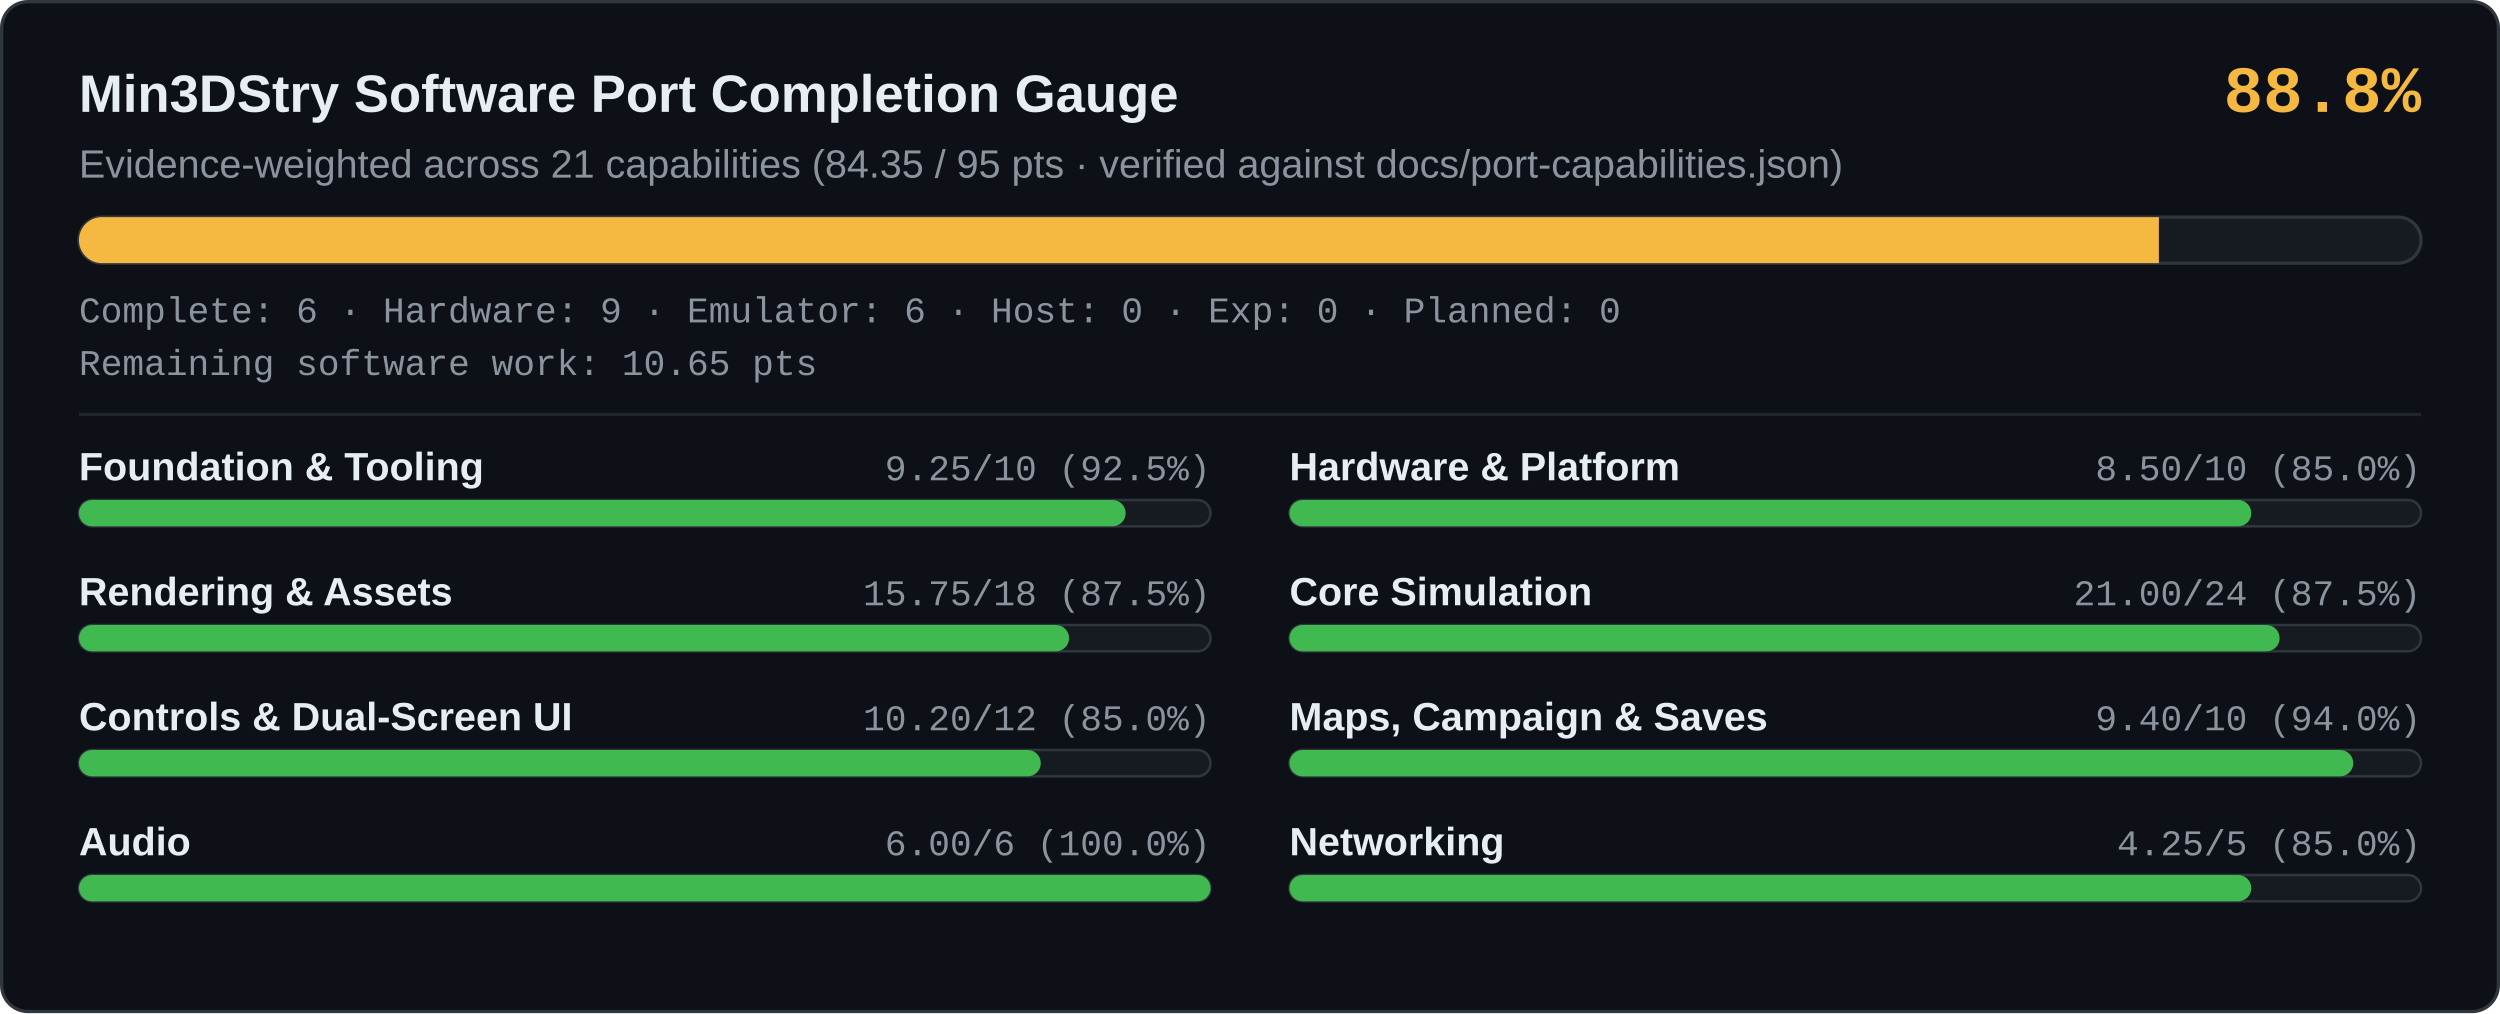
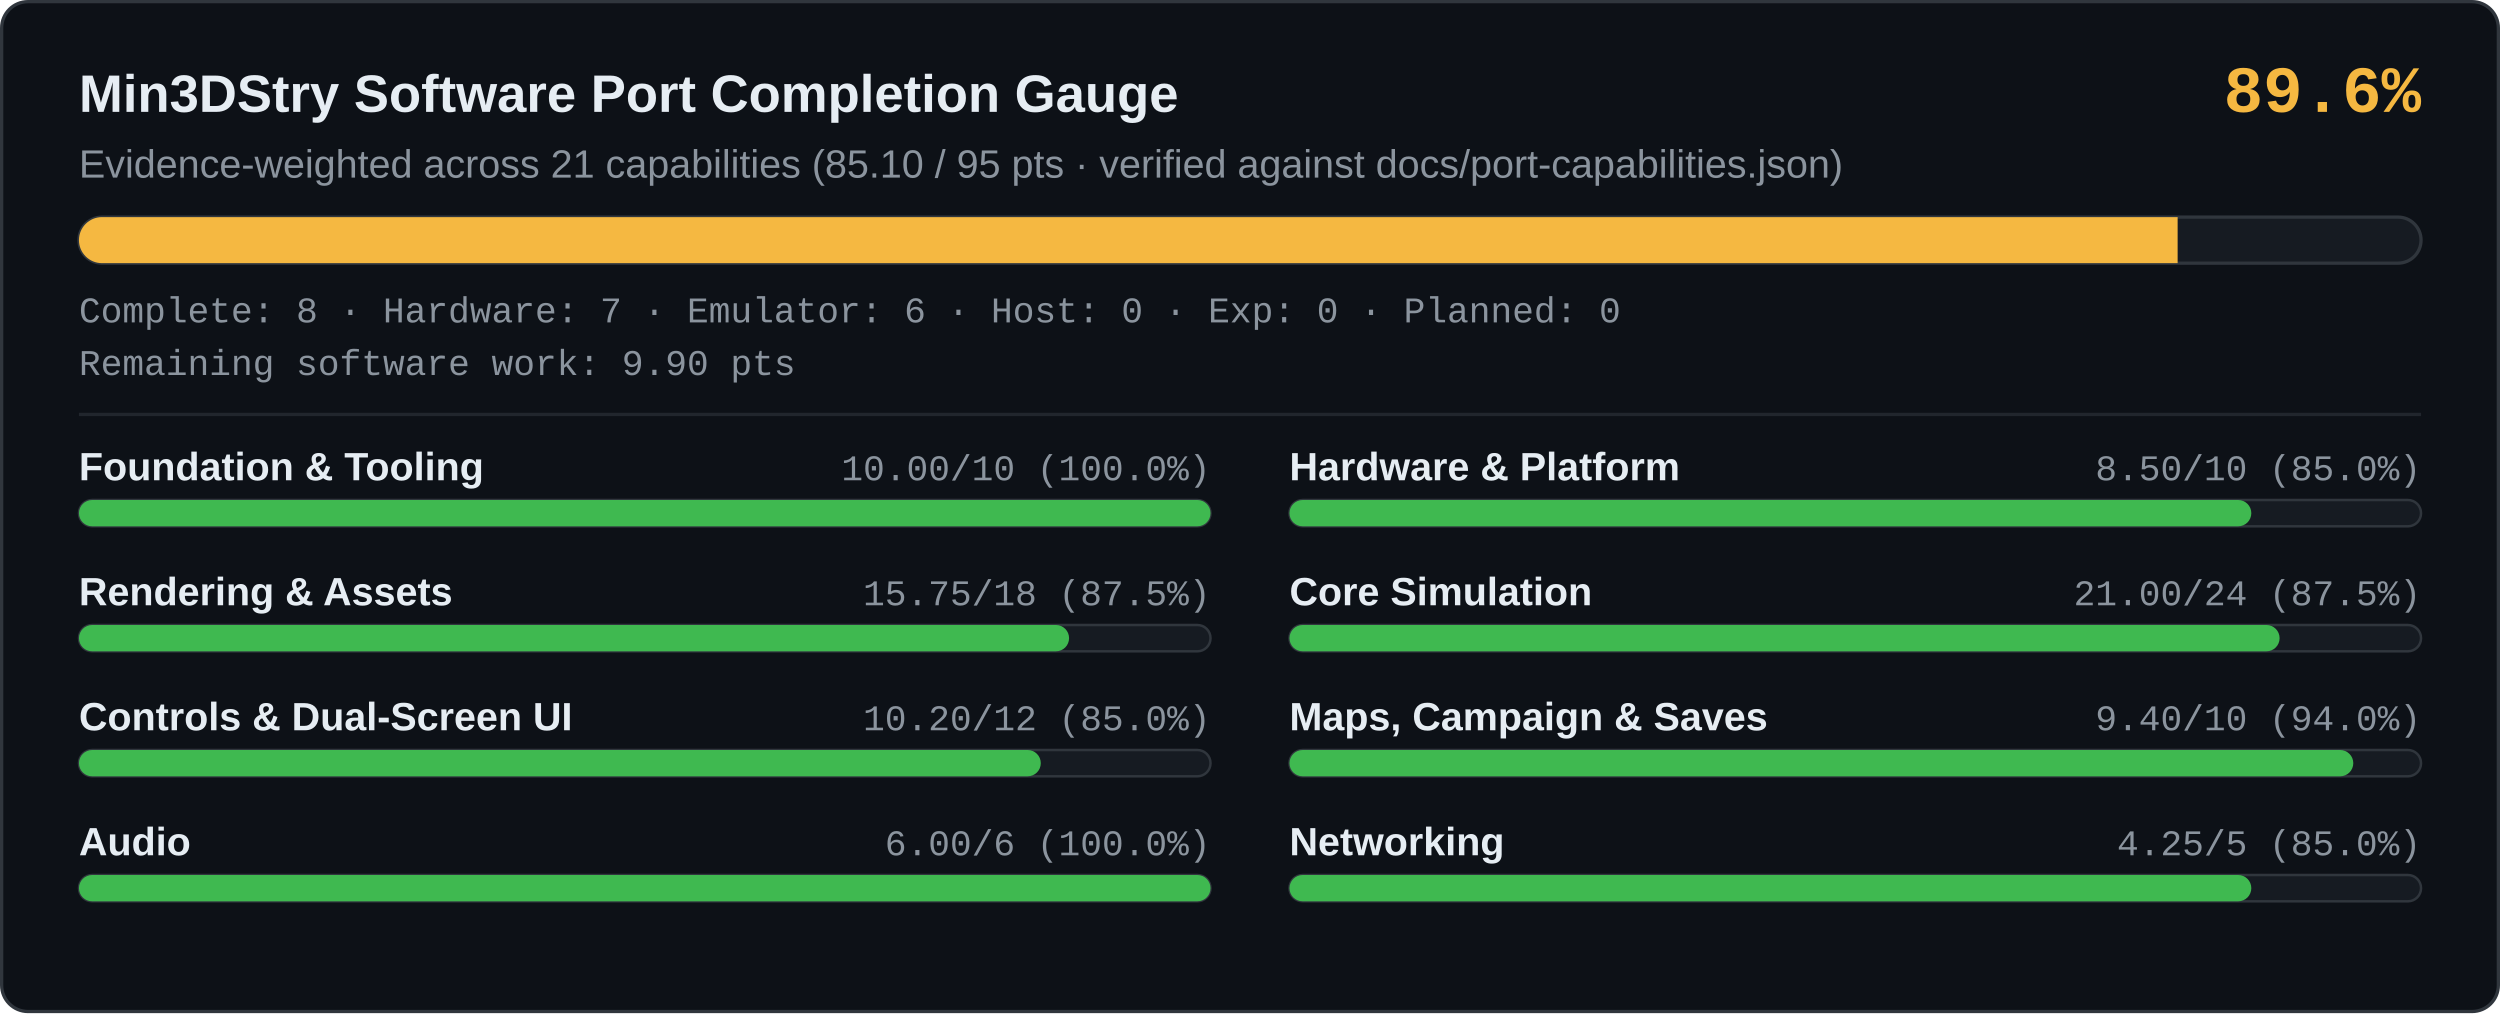
- <svg xmlns="http://www.w3.org/2000/svg" width="760" height="308" viewBox="0 0 760 308" role="img" aria-label="Min3DStry Port Completion 88.8%">
+ <svg xmlns="http://www.w3.org/2000/svg" width="760" height="308" viewBox="0 0 760 308" role="img" aria-label="Min3DStry Port Completion 89.6%">
  <defs>
    <clipPath id="barClip">
      <rect x="24" y="66" width="712" height="14" rx="7" />
    </clipPath>
  </defs>
  <rect x="0.5" y="0.5" width="759" height="307" rx="8" fill="#0d1117" stroke="#30363d" />
  <text x="24" y="34" fill="#e6edf3" font-family="Segoe UI, Ubuntu, Arial, sans-serif" font-size="16" font-weight="700">Min3DStry Software Port Completion Gauge</text>
-   <text x="736" y="34" text-anchor="end" fill="#f5b841" font-family="Consolas, Liberation Mono, monospace" font-size="20" font-weight="700">88.8%</text>
-   <text x="24" y="54" fill="#8b949e" font-family="Segoe UI, Ubuntu, Arial, sans-serif" font-size="12">Evidence-weighted across 21 capabilities (84.35 / 95 pts · verified against docs/port-capabilities.json)</text>
+   <text x="736" y="34" text-anchor="end" fill="#f5b841" font-family="Consolas, Liberation Mono, monospace" font-size="20" font-weight="700">89.6%</text>
+   <text x="24" y="54" fill="#8b949e" font-family="Segoe UI, Ubuntu, Arial, sans-serif" font-size="12">Evidence-weighted across 21 capabilities (85.10 / 95 pts · verified against docs/port-capabilities.json)</text>
  <rect x="24" y="66" width="712" height="14" rx="7" fill="#161b22" stroke="#30363d" />
  <g clip-path="url(#barClip)">
-     <rect x="24" y="66" width="632.3" height="14" fill="#f5b841" />
+     <rect x="24" y="66" width="638.0" height="14" fill="#f5b841" />
  </g>
-   <text x="24" y="98" fill="#8b949e" font-family="Consolas, Liberation Mono, monospace" font-size="11">Complete: 6  ·  Hardware: 9  ·  Emulator: 6  ·  Host: 0  ·  Exp: 0  ·  Planned: 0</text>
-   <text x="24" y="114" fill="#8b949e" font-family="Consolas, Liberation Mono, monospace" font-size="11">Remaining software work: 10.65 pts</text>
+   <text x="24" y="98" fill="#8b949e" font-family="Consolas, Liberation Mono, monospace" font-size="11">Complete: 8  ·  Hardware: 7  ·  Emulator: 6  ·  Host: 0  ·  Exp: 0  ·  Planned: 0</text>
+   <text x="24" y="114" fill="#8b949e" font-family="Consolas, Liberation Mono, monospace" font-size="11">Remaining software work: 9.90 pts</text>
  <line x1="24" y1="126" x2="736" y2="126" stroke="#21262d" stroke-width="1" />
  <text x="24" y="146" fill="#e6edf3" font-family="Segoe UI, Ubuntu, Arial, sans-serif" font-size="12" font-weight="600">Foundation &amp; Tooling</text>
-   <text x="368" y="146" text-anchor="end" fill="#8b949e" font-family="Consolas, Liberation Mono, monospace" font-size="11">9.25/10 (92.5%)</text>
+   <text x="368" y="146" text-anchor="end" fill="#8b949e" font-family="Consolas, Liberation Mono, monospace" font-size="11">10.00/10 (100.0%)</text>
  <rect x="24" y="152" width="344" height="8" rx="4" fill="#161b22" stroke="#30363d" stroke-width="0.75" />
-   <rect x="24" y="152" width="318.2" height="8" rx="4" fill="#3fb950" />
+   <rect x="24" y="152" width="344.0" height="8" rx="4" fill="#3fb950" />
  <text x="392" y="146" fill="#e6edf3" font-family="Segoe UI, Ubuntu, Arial, sans-serif" font-size="12" font-weight="600">Hardware &amp; Platform</text>
  <text x="736" y="146" text-anchor="end" fill="#8b949e" font-family="Consolas, Liberation Mono, monospace" font-size="11">8.50/10 (85.0%)</text>
  <rect x="392" y="152" width="344" height="8" rx="4" fill="#161b22" stroke="#30363d" stroke-width="0.75" />
  <rect x="392" y="152" width="292.4" height="8" rx="4" fill="#3fb950" />
  <text x="24" y="184" fill="#e6edf3" font-family="Segoe UI, Ubuntu, Arial, sans-serif" font-size="12" font-weight="600">Rendering &amp; Assets</text>
  <text x="368" y="184" text-anchor="end" fill="#8b949e" font-family="Consolas, Liberation Mono, monospace" font-size="11">15.75/18 (87.5%)</text>
  <rect x="24" y="190" width="344" height="8" rx="4" fill="#161b22" stroke="#30363d" stroke-width="0.75" />
  <rect x="24" y="190" width="301.0" height="8" rx="4" fill="#3fb950" />
  <text x="392" y="184" fill="#e6edf3" font-family="Segoe UI, Ubuntu, Arial, sans-serif" font-size="12" font-weight="600">Core Simulation</text>
  <text x="736" y="184" text-anchor="end" fill="#8b949e" font-family="Consolas, Liberation Mono, monospace" font-size="11">21.00/24 (87.5%)</text>
  <rect x="392" y="190" width="344" height="8" rx="4" fill="#161b22" stroke="#30363d" stroke-width="0.75" />
  <rect x="392" y="190" width="301.0" height="8" rx="4" fill="#3fb950" />
  <text x="24" y="222" fill="#e6edf3" font-family="Segoe UI, Ubuntu, Arial, sans-serif" font-size="12" font-weight="600">Controls &amp; Dual-Screen UI</text>
  <text x="368" y="222" text-anchor="end" fill="#8b949e" font-family="Consolas, Liberation Mono, monospace" font-size="11">10.20/12 (85.0%)</text>
  <rect x="24" y="228" width="344" height="8" rx="4" fill="#161b22" stroke="#30363d" stroke-width="0.75" />
  <rect x="24" y="228" width="292.4" height="8" rx="4" fill="#3fb950" />
  <text x="392" y="222" fill="#e6edf3" font-family="Segoe UI, Ubuntu, Arial, sans-serif" font-size="12" font-weight="600">Maps, Campaign &amp; Saves</text>
  <text x="736" y="222" text-anchor="end" fill="#8b949e" font-family="Consolas, Liberation Mono, monospace" font-size="11">9.40/10 (94.0%)</text>
  <rect x="392" y="228" width="344" height="8" rx="4" fill="#161b22" stroke="#30363d" stroke-width="0.75" />
  <rect x="392" y="228" width="323.4" height="8" rx="4" fill="#3fb950" />
  <text x="24" y="260" fill="#e6edf3" font-family="Segoe UI, Ubuntu, Arial, sans-serif" font-size="12" font-weight="600">Audio</text>
  <text x="368" y="260" text-anchor="end" fill="#8b949e" font-family="Consolas, Liberation Mono, monospace" font-size="11">6.00/6 (100.0%)</text>
  <rect x="24" y="266" width="344" height="8" rx="4" fill="#161b22" stroke="#30363d" stroke-width="0.75" />
  <rect x="24" y="266" width="344.0" height="8" rx="4" fill="#3fb950" />
  <text x="392" y="260" fill="#e6edf3" font-family="Segoe UI, Ubuntu, Arial, sans-serif" font-size="12" font-weight="600">Networking</text>
  <text x="736" y="260" text-anchor="end" fill="#8b949e" font-family="Consolas, Liberation Mono, monospace" font-size="11">4.25/5 (85.0%)</text>
  <rect x="392" y="266" width="344" height="8" rx="4" fill="#161b22" stroke="#30363d" stroke-width="0.75" />
  <rect x="392" y="266" width="292.4" height="8" rx="4" fill="#3fb950" />
</svg>
